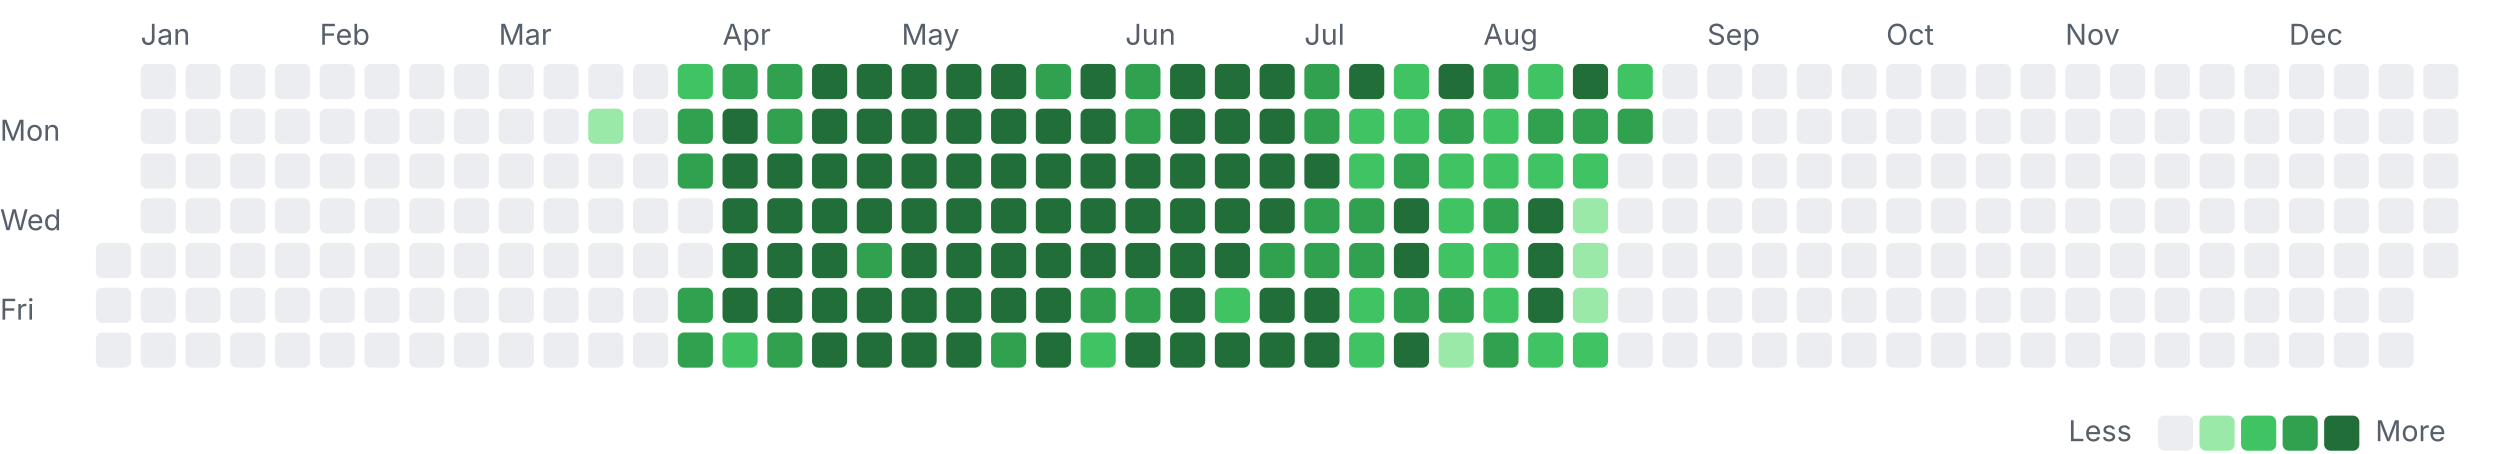
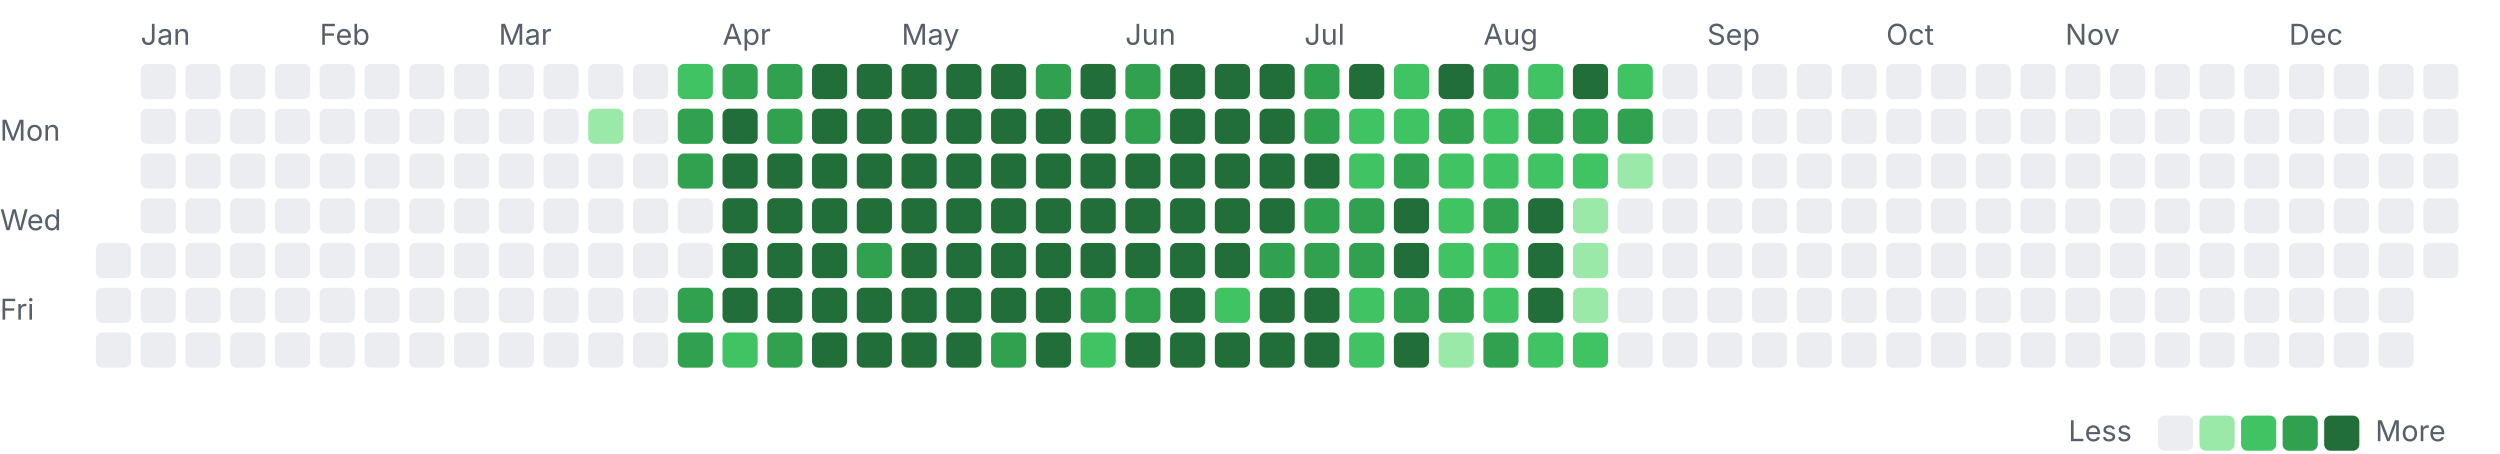
<svg xmlns="http://www.w3.org/2000/svg" width="782" height="142" viewBox="0 0 782 142">
  <style>.l0{fill:#ebedf0}.l1{fill:#9be9a8}.l2{fill:#40c463}.l3{fill:#30a14e}.l4{fill:#216e39} .lbl{fill:#57606a;font:9px -apple-system,Segoe UI,sans-serif}@media(prefers-color-scheme:dark){.l0{fill:#161b22}.l1{fill:#0e4429}.l2{fill:#006d32}.l3{fill:#26a641}.l4{fill:#39d353} .lbl{fill:#8b949e}}</style>
  <text class="lbl" x="44" y="14">Jan</text>
  <text class="lbl" x="100" y="14">Feb</text>
  <text class="lbl" x="156" y="14">Mar</text>
  <text class="lbl" x="226" y="14">Apr</text>
  <text class="lbl" x="282" y="14">May</text>
  <text class="lbl" x="352" y="14">Jun</text>
  <text class="lbl" x="408" y="14">Jul</text>
  <text class="lbl" x="464" y="14">Aug</text>
  <text class="lbl" x="534" y="14">Sep</text>
  <text class="lbl" x="590" y="14">Oct</text>
  <text class="lbl" x="646" y="14">Nov</text>
  <text class="lbl" x="716" y="14">Dec</text>
  <text class="lbl" x="0" y="44">Mon</text>
  <text class="lbl" x="0" y="72">Wed</text>
  <text class="lbl" x="0" y="100">Fri</text>
  <rect class="l0" x="30" y="76" width="11" height="11" rx="2" />
  <rect class="l0" x="30" y="90" width="11" height="11" rx="2" />
  <rect class="l0" x="30" y="104" width="11" height="11" rx="2" />
  <rect class="l0" x="44" y="20" width="11" height="11" rx="2" />
  <rect class="l0" x="44" y="34" width="11" height="11" rx="2" />
  <rect class="l0" x="44" y="48" width="11" height="11" rx="2" />
  <rect class="l0" x="44" y="62" width="11" height="11" rx="2" />
  <rect class="l0" x="44" y="76" width="11" height="11" rx="2" />
  <rect class="l0" x="44" y="90" width="11" height="11" rx="2" />
  <rect class="l0" x="44" y="104" width="11" height="11" rx="2" />
  <rect class="l0" x="58" y="20" width="11" height="11" rx="2" />
  <rect class="l0" x="58" y="34" width="11" height="11" rx="2" />
  <rect class="l0" x="58" y="48" width="11" height="11" rx="2" />
  <rect class="l0" x="58" y="62" width="11" height="11" rx="2" />
  <rect class="l0" x="58" y="76" width="11" height="11" rx="2" />
  <rect class="l0" x="58" y="90" width="11" height="11" rx="2" />
  <rect class="l0" x="58" y="104" width="11" height="11" rx="2" />
  <rect class="l0" x="72" y="20" width="11" height="11" rx="2" />
  <rect class="l0" x="72" y="34" width="11" height="11" rx="2" />
  <rect class="l0" x="72" y="48" width="11" height="11" rx="2" />
  <rect class="l0" x="72" y="62" width="11" height="11" rx="2" />
  <rect class="l0" x="72" y="76" width="11" height="11" rx="2" />
  <rect class="l0" x="72" y="90" width="11" height="11" rx="2" />
  <rect class="l0" x="72" y="104" width="11" height="11" rx="2" />
  <rect class="l0" x="86" y="20" width="11" height="11" rx="2" />
  <rect class="l0" x="86" y="34" width="11" height="11" rx="2" />
  <rect class="l0" x="86" y="48" width="11" height="11" rx="2" />
  <rect class="l0" x="86" y="62" width="11" height="11" rx="2" />
  <rect class="l0" x="86" y="76" width="11" height="11" rx="2" />
  <rect class="l0" x="86" y="90" width="11" height="11" rx="2" />
  <rect class="l0" x="86" y="104" width="11" height="11" rx="2" />
  <rect class="l0" x="100" y="20" width="11" height="11" rx="2" />
  <rect class="l0" x="100" y="34" width="11" height="11" rx="2" />
  <rect class="l0" x="100" y="48" width="11" height="11" rx="2" />
  <rect class="l0" x="100" y="62" width="11" height="11" rx="2" />
  <rect class="l0" x="100" y="76" width="11" height="11" rx="2" />
  <rect class="l0" x="100" y="90" width="11" height="11" rx="2" />
  <rect class="l0" x="100" y="104" width="11" height="11" rx="2" />
  <rect class="l0" x="114" y="20" width="11" height="11" rx="2" />
  <rect class="l0" x="114" y="34" width="11" height="11" rx="2" />
  <rect class="l0" x="114" y="48" width="11" height="11" rx="2" />
  <rect class="l0" x="114" y="62" width="11" height="11" rx="2" />
  <rect class="l0" x="114" y="76" width="11" height="11" rx="2" />
  <rect class="l0" x="114" y="90" width="11" height="11" rx="2" />
  <rect class="l0" x="114" y="104" width="11" height="11" rx="2" />
  <rect class="l0" x="128" y="20" width="11" height="11" rx="2" />
  <rect class="l0" x="128" y="34" width="11" height="11" rx="2" />
  <rect class="l0" x="128" y="48" width="11" height="11" rx="2" />
  <rect class="l0" x="128" y="62" width="11" height="11" rx="2" />
  <rect class="l0" x="128" y="76" width="11" height="11" rx="2" />
  <rect class="l0" x="128" y="90" width="11" height="11" rx="2" />
  <rect class="l0" x="128" y="104" width="11" height="11" rx="2" />
  <rect class="l0" x="142" y="20" width="11" height="11" rx="2" />
  <rect class="l0" x="142" y="34" width="11" height="11" rx="2" />
  <rect class="l0" x="142" y="48" width="11" height="11" rx="2" />
  <rect class="l0" x="142" y="62" width="11" height="11" rx="2" />
  <rect class="l0" x="142" y="76" width="11" height="11" rx="2" />
  <rect class="l0" x="142" y="90" width="11" height="11" rx="2" />
  <rect class="l0" x="142" y="104" width="11" height="11" rx="2" />
  <rect class="l0" x="156" y="20" width="11" height="11" rx="2" />
  <rect class="l0" x="156" y="34" width="11" height="11" rx="2" />
  <rect class="l0" x="156" y="48" width="11" height="11" rx="2" />
  <rect class="l0" x="156" y="62" width="11" height="11" rx="2" />
  <rect class="l0" x="156" y="76" width="11" height="11" rx="2" />
  <rect class="l0" x="156" y="90" width="11" height="11" rx="2" />
  <rect class="l0" x="156" y="104" width="11" height="11" rx="2" />
  <rect class="l0" x="170" y="20" width="11" height="11" rx="2" />
  <rect class="l0" x="170" y="34" width="11" height="11" rx="2" />
  <rect class="l0" x="170" y="48" width="11" height="11" rx="2" />
  <rect class="l0" x="170" y="62" width="11" height="11" rx="2" />
  <rect class="l0" x="170" y="76" width="11" height="11" rx="2" />
  <rect class="l0" x="170" y="90" width="11" height="11" rx="2" />
  <rect class="l0" x="170" y="104" width="11" height="11" rx="2" />
  <rect class="l0" x="184" y="20" width="11" height="11" rx="2" />
  <rect class="l1" x="184" y="34" width="11" height="11" rx="2" />
  <rect class="l0" x="184" y="48" width="11" height="11" rx="2" />
  <rect class="l0" x="184" y="62" width="11" height="11" rx="2" />
  <rect class="l0" x="184" y="76" width="11" height="11" rx="2" />
  <rect class="l0" x="184" y="90" width="11" height="11" rx="2" />
  <rect class="l0" x="184" y="104" width="11" height="11" rx="2" />
  <rect class="l0" x="198" y="20" width="11" height="11" rx="2" />
  <rect class="l0" x="198" y="34" width="11" height="11" rx="2" />
  <rect class="l0" x="198" y="48" width="11" height="11" rx="2" />
  <rect class="l0" x="198" y="62" width="11" height="11" rx="2" />
  <rect class="l0" x="198" y="76" width="11" height="11" rx="2" />
  <rect class="l0" x="198" y="90" width="11" height="11" rx="2" />
  <rect class="l0" x="198" y="104" width="11" height="11" rx="2" />
  <rect class="l2" x="212" y="20" width="11" height="11" rx="2" />
  <rect class="l3" x="212" y="34" width="11" height="11" rx="2" />
  <rect class="l3" x="212" y="48" width="11" height="11" rx="2" />
  <rect class="l0" x="212" y="62" width="11" height="11" rx="2" />
  <rect class="l0" x="212" y="76" width="11" height="11" rx="2" />
  <rect class="l3" x="212" y="90" width="11" height="11" rx="2" />
  <rect class="l3" x="212" y="104" width="11" height="11" rx="2" />
  <rect class="l3" x="226" y="20" width="11" height="11" rx="2" />
  <rect class="l4" x="226" y="34" width="11" height="11" rx="2" />
  <rect class="l4" x="226" y="48" width="11" height="11" rx="2" />
  <rect class="l4" x="226" y="62" width="11" height="11" rx="2" />
  <rect class="l4" x="226" y="76" width="11" height="11" rx="2" />
  <rect class="l4" x="226" y="90" width="11" height="11" rx="2" />
  <rect class="l2" x="226" y="104" width="11" height="11" rx="2" />
  <rect class="l3" x="240" y="20" width="11" height="11" rx="2" />
  <rect class="l3" x="240" y="34" width="11" height="11" rx="2" />
  <rect class="l4" x="240" y="48" width="11" height="11" rx="2" />
  <rect class="l4" x="240" y="62" width="11" height="11" rx="2" />
  <rect class="l4" x="240" y="76" width="11" height="11" rx="2" />
  <rect class="l4" x="240" y="90" width="11" height="11" rx="2" />
  <rect class="l3" x="240" y="104" width="11" height="11" rx="2" />
  <rect class="l4" x="254" y="20" width="11" height="11" rx="2" />
  <rect class="l4" x="254" y="34" width="11" height="11" rx="2" />
  <rect class="l4" x="254" y="48" width="11" height="11" rx="2" />
  <rect class="l4" x="254" y="62" width="11" height="11" rx="2" />
  <rect class="l4" x="254" y="76" width="11" height="11" rx="2" />
  <rect class="l4" x="254" y="90" width="11" height="11" rx="2" />
  <rect class="l4" x="254" y="104" width="11" height="11" rx="2" />
  <rect class="l4" x="268" y="20" width="11" height="11" rx="2" />
  <rect class="l4" x="268" y="34" width="11" height="11" rx="2" />
  <rect class="l4" x="268" y="48" width="11" height="11" rx="2" />
  <rect class="l4" x="268" y="62" width="11" height="11" rx="2" />
  <rect class="l3" x="268" y="76" width="11" height="11" rx="2" />
  <rect class="l4" x="268" y="90" width="11" height="11" rx="2" />
  <rect class="l4" x="268" y="104" width="11" height="11" rx="2" />
  <rect class="l4" x="282" y="20" width="11" height="11" rx="2" />
  <rect class="l4" x="282" y="34" width="11" height="11" rx="2" />
  <rect class="l4" x="282" y="48" width="11" height="11" rx="2" />
  <rect class="l4" x="282" y="62" width="11" height="11" rx="2" />
  <rect class="l4" x="282" y="76" width="11" height="11" rx="2" />
  <rect class="l4" x="282" y="90" width="11" height="11" rx="2" />
  <rect class="l4" x="282" y="104" width="11" height="11" rx="2" />
  <rect class="l4" x="296" y="20" width="11" height="11" rx="2" />
  <rect class="l4" x="296" y="34" width="11" height="11" rx="2" />
  <rect class="l4" x="296" y="48" width="11" height="11" rx="2" />
  <rect class="l4" x="296" y="62" width="11" height="11" rx="2" />
  <rect class="l4" x="296" y="76" width="11" height="11" rx="2" />
  <rect class="l4" x="296" y="90" width="11" height="11" rx="2" />
  <rect class="l4" x="296" y="104" width="11" height="11" rx="2" />
  <rect class="l4" x="310" y="20" width="11" height="11" rx="2" />
  <rect class="l4" x="310" y="34" width="11" height="11" rx="2" />
  <rect class="l4" x="310" y="48" width="11" height="11" rx="2" />
  <rect class="l4" x="310" y="62" width="11" height="11" rx="2" />
  <rect class="l4" x="310" y="76" width="11" height="11" rx="2" />
  <rect class="l4" x="310" y="90" width="11" height="11" rx="2" />
  <rect class="l3" x="310" y="104" width="11" height="11" rx="2" />
  <rect class="l3" x="324" y="20" width="11" height="11" rx="2" />
  <rect class="l4" x="324" y="34" width="11" height="11" rx="2" />
  <rect class="l4" x="324" y="48" width="11" height="11" rx="2" />
  <rect class="l4" x="324" y="62" width="11" height="11" rx="2" />
  <rect class="l4" x="324" y="76" width="11" height="11" rx="2" />
  <rect class="l4" x="324" y="90" width="11" height="11" rx="2" />
  <rect class="l4" x="324" y="104" width="11" height="11" rx="2" />
  <rect class="l4" x="338" y="20" width="11" height="11" rx="2" />
  <rect class="l4" x="338" y="34" width="11" height="11" rx="2" />
  <rect class="l4" x="338" y="48" width="11" height="11" rx="2" />
  <rect class="l4" x="338" y="62" width="11" height="11" rx="2" />
  <rect class="l4" x="338" y="76" width="11" height="11" rx="2" />
  <rect class="l3" x="338" y="90" width="11" height="11" rx="2" />
  <rect class="l2" x="338" y="104" width="11" height="11" rx="2" />
  <rect class="l3" x="352" y="20" width="11" height="11" rx="2" />
  <rect class="l3" x="352" y="34" width="11" height="11" rx="2" />
  <rect class="l4" x="352" y="48" width="11" height="11" rx="2" />
  <rect class="l4" x="352" y="62" width="11" height="11" rx="2" />
  <rect class="l4" x="352" y="76" width="11" height="11" rx="2" />
  <rect class="l3" x="352" y="90" width="11" height="11" rx="2" />
  <rect class="l4" x="352" y="104" width="11" height="11" rx="2" />
  <rect class="l4" x="366" y="20" width="11" height="11" rx="2" />
  <rect class="l4" x="366" y="34" width="11" height="11" rx="2" />
  <rect class="l4" x="366" y="48" width="11" height="11" rx="2" />
  <rect class="l4" x="366" y="62" width="11" height="11" rx="2" />
  <rect class="l4" x="366" y="76" width="11" height="11" rx="2" />
  <rect class="l4" x="366" y="90" width="11" height="11" rx="2" />
  <rect class="l4" x="366" y="104" width="11" height="11" rx="2" />
  <rect class="l4" x="380" y="20" width="11" height="11" rx="2" />
  <rect class="l4" x="380" y="34" width="11" height="11" rx="2" />
  <rect class="l4" x="380" y="48" width="11" height="11" rx="2" />
  <rect class="l4" x="380" y="62" width="11" height="11" rx="2" />
  <rect class="l4" x="380" y="76" width="11" height="11" rx="2" />
  <rect class="l2" x="380" y="90" width="11" height="11" rx="2" />
  <rect class="l4" x="380" y="104" width="11" height="11" rx="2" />
  <rect class="l4" x="394" y="20" width="11" height="11" rx="2" />
  <rect class="l4" x="394" y="34" width="11" height="11" rx="2" />
  <rect class="l4" x="394" y="48" width="11" height="11" rx="2" />
  <rect class="l4" x="394" y="62" width="11" height="11" rx="2" />
  <rect class="l3" x="394" y="76" width="11" height="11" rx="2" />
  <rect class="l4" x="394" y="90" width="11" height="11" rx="2" />
  <rect class="l4" x="394" y="104" width="11" height="11" rx="2" />
  <rect class="l3" x="408" y="20" width="11" height="11" rx="2" />
  <rect class="l3" x="408" y="34" width="11" height="11" rx="2" />
  <rect class="l4" x="408" y="48" width="11" height="11" rx="2" />
  <rect class="l3" x="408" y="62" width="11" height="11" rx="2" />
  <rect class="l3" x="408" y="76" width="11" height="11" rx="2" />
  <rect class="l4" x="408" y="90" width="11" height="11" rx="2" />
  <rect class="l4" x="408" y="104" width="11" height="11" rx="2" />
  <rect class="l4" x="422" y="20" width="11" height="11" rx="2" />
  <rect class="l2" x="422" y="34" width="11" height="11" rx="2" />
  <rect class="l2" x="422" y="48" width="11" height="11" rx="2" />
  <rect class="l3" x="422" y="62" width="11" height="11" rx="2" />
  <rect class="l3" x="422" y="76" width="11" height="11" rx="2" />
  <rect class="l2" x="422" y="90" width="11" height="11" rx="2" />
  <rect class="l2" x="422" y="104" width="11" height="11" rx="2" />
  <rect class="l2" x="436" y="20" width="11" height="11" rx="2" />
  <rect class="l2" x="436" y="34" width="11" height="11" rx="2" />
  <rect class="l3" x="436" y="48" width="11" height="11" rx="2" />
  <rect class="l4" x="436" y="62" width="11" height="11" rx="2" />
  <rect class="l4" x="436" y="76" width="11" height="11" rx="2" />
  <rect class="l3" x="436" y="90" width="11" height="11" rx="2" />
  <rect class="l4" x="436" y="104" width="11" height="11" rx="2" />
  <rect class="l4" x="450" y="20" width="11" height="11" rx="2" />
  <rect class="l3" x="450" y="34" width="11" height="11" rx="2" />
  <rect class="l2" x="450" y="48" width="11" height="11" rx="2" />
  <rect class="l2" x="450" y="62" width="11" height="11" rx="2" />
  <rect class="l2" x="450" y="76" width="11" height="11" rx="2" />
  <rect class="l3" x="450" y="90" width="11" height="11" rx="2" />
  <rect class="l1" x="450" y="104" width="11" height="11" rx="2" />
  <rect class="l3" x="464" y="20" width="11" height="11" rx="2" />
  <rect class="l2" x="464" y="34" width="11" height="11" rx="2" />
  <rect class="l2" x="464" y="48" width="11" height="11" rx="2" />
  <rect class="l3" x="464" y="62" width="11" height="11" rx="2" />
  <rect class="l2" x="464" y="76" width="11" height="11" rx="2" />
  <rect class="l2" x="464" y="90" width="11" height="11" rx="2" />
  <rect class="l3" x="464" y="104" width="11" height="11" rx="2" />
  <rect class="l2" x="478" y="20" width="11" height="11" rx="2" />
  <rect class="l3" x="478" y="34" width="11" height="11" rx="2" />
  <rect class="l2" x="478" y="48" width="11" height="11" rx="2" />
  <rect class="l4" x="478" y="62" width="11" height="11" rx="2" />
  <rect class="l4" x="478" y="76" width="11" height="11" rx="2" />
  <rect class="l4" x="478" y="90" width="11" height="11" rx="2" />
  <rect class="l2" x="478" y="104" width="11" height="11" rx="2" />
  <rect class="l4" x="492" y="20" width="11" height="11" rx="2" />
  <rect class="l3" x="492" y="34" width="11" height="11" rx="2" />
  <rect class="l2" x="492" y="48" width="11" height="11" rx="2" />
  <rect class="l1" x="492" y="62" width="11" height="11" rx="2" />
  <rect class="l1" x="492" y="76" width="11" height="11" rx="2" />
  <rect class="l1" x="492" y="90" width="11" height="11" rx="2" />
  <rect class="l2" x="492" y="104" width="11" height="11" rx="2" />
  <rect class="l2" x="506" y="20" width="11" height="11" rx="2" />
  <rect class="l3" x="506" y="34" width="11" height="11" rx="2" />
-   <rect class="l0" x="506" y="48" width="11" height="11" rx="2" />
+   <rect class="l1" x="506" y="48" width="11" height="11" rx="2" />
  <rect class="l0" x="506" y="62" width="11" height="11" rx="2" />
  <rect class="l0" x="506" y="76" width="11" height="11" rx="2" />
  <rect class="l0" x="506" y="90" width="11" height="11" rx="2" />
  <rect class="l0" x="506" y="104" width="11" height="11" rx="2" />
  <rect class="l0" x="520" y="20" width="11" height="11" rx="2" />
  <rect class="l0" x="520" y="34" width="11" height="11" rx="2" />
  <rect class="l0" x="520" y="48" width="11" height="11" rx="2" />
  <rect class="l0" x="520" y="62" width="11" height="11" rx="2" />
  <rect class="l0" x="520" y="76" width="11" height="11" rx="2" />
  <rect class="l0" x="520" y="90" width="11" height="11" rx="2" />
  <rect class="l0" x="520" y="104" width="11" height="11" rx="2" />
  <rect class="l0" x="534" y="20" width="11" height="11" rx="2" />
  <rect class="l0" x="534" y="34" width="11" height="11" rx="2" />
  <rect class="l0" x="534" y="48" width="11" height="11" rx="2" />
  <rect class="l0" x="534" y="62" width="11" height="11" rx="2" />
  <rect class="l0" x="534" y="76" width="11" height="11" rx="2" />
  <rect class="l0" x="534" y="90" width="11" height="11" rx="2" />
  <rect class="l0" x="534" y="104" width="11" height="11" rx="2" />
  <rect class="l0" x="548" y="20" width="11" height="11" rx="2" />
  <rect class="l0" x="548" y="34" width="11" height="11" rx="2" />
  <rect class="l0" x="548" y="48" width="11" height="11" rx="2" />
  <rect class="l0" x="548" y="62" width="11" height="11" rx="2" />
  <rect class="l0" x="548" y="76" width="11" height="11" rx="2" />
  <rect class="l0" x="548" y="90" width="11" height="11" rx="2" />
  <rect class="l0" x="548" y="104" width="11" height="11" rx="2" />
  <rect class="l0" x="562" y="20" width="11" height="11" rx="2" />
  <rect class="l0" x="562" y="34" width="11" height="11" rx="2" />
  <rect class="l0" x="562" y="48" width="11" height="11" rx="2" />
  <rect class="l0" x="562" y="62" width="11" height="11" rx="2" />
  <rect class="l0" x="562" y="76" width="11" height="11" rx="2" />
  <rect class="l0" x="562" y="90" width="11" height="11" rx="2" />
  <rect class="l0" x="562" y="104" width="11" height="11" rx="2" />
  <rect class="l0" x="576" y="20" width="11" height="11" rx="2" />
  <rect class="l0" x="576" y="34" width="11" height="11" rx="2" />
  <rect class="l0" x="576" y="48" width="11" height="11" rx="2" />
  <rect class="l0" x="576" y="62" width="11" height="11" rx="2" />
  <rect class="l0" x="576" y="76" width="11" height="11" rx="2" />
  <rect class="l0" x="576" y="90" width="11" height="11" rx="2" />
  <rect class="l0" x="576" y="104" width="11" height="11" rx="2" />
  <rect class="l0" x="590" y="20" width="11" height="11" rx="2" />
  <rect class="l0" x="590" y="34" width="11" height="11" rx="2" />
  <rect class="l0" x="590" y="48" width="11" height="11" rx="2" />
  <rect class="l0" x="590" y="62" width="11" height="11" rx="2" />
  <rect class="l0" x="590" y="76" width="11" height="11" rx="2" />
  <rect class="l0" x="590" y="90" width="11" height="11" rx="2" />
  <rect class="l0" x="590" y="104" width="11" height="11" rx="2" />
  <rect class="l0" x="604" y="20" width="11" height="11" rx="2" />
  <rect class="l0" x="604" y="34" width="11" height="11" rx="2" />
  <rect class="l0" x="604" y="48" width="11" height="11" rx="2" />
  <rect class="l0" x="604" y="62" width="11" height="11" rx="2" />
  <rect class="l0" x="604" y="76" width="11" height="11" rx="2" />
  <rect class="l0" x="604" y="90" width="11" height="11" rx="2" />
  <rect class="l0" x="604" y="104" width="11" height="11" rx="2" />
  <rect class="l0" x="618" y="20" width="11" height="11" rx="2" />
  <rect class="l0" x="618" y="34" width="11" height="11" rx="2" />
  <rect class="l0" x="618" y="48" width="11" height="11" rx="2" />
  <rect class="l0" x="618" y="62" width="11" height="11" rx="2" />
  <rect class="l0" x="618" y="76" width="11" height="11" rx="2" />
  <rect class="l0" x="618" y="90" width="11" height="11" rx="2" />
  <rect class="l0" x="618" y="104" width="11" height="11" rx="2" />
  <rect class="l0" x="632" y="20" width="11" height="11" rx="2" />
  <rect class="l0" x="632" y="34" width="11" height="11" rx="2" />
  <rect class="l0" x="632" y="48" width="11" height="11" rx="2" />
  <rect class="l0" x="632" y="62" width="11" height="11" rx="2" />
  <rect class="l0" x="632" y="76" width="11" height="11" rx="2" />
  <rect class="l0" x="632" y="90" width="11" height="11" rx="2" />
  <rect class="l0" x="632" y="104" width="11" height="11" rx="2" />
  <rect class="l0" x="646" y="20" width="11" height="11" rx="2" />
  <rect class="l0" x="646" y="34" width="11" height="11" rx="2" />
  <rect class="l0" x="646" y="48" width="11" height="11" rx="2" />
  <rect class="l0" x="646" y="62" width="11" height="11" rx="2" />
  <rect class="l0" x="646" y="76" width="11" height="11" rx="2" />
  <rect class="l0" x="646" y="90" width="11" height="11" rx="2" />
  <rect class="l0" x="646" y="104" width="11" height="11" rx="2" />
  <rect class="l0" x="660" y="20" width="11" height="11" rx="2" />
  <rect class="l0" x="660" y="34" width="11" height="11" rx="2" />
  <rect class="l0" x="660" y="48" width="11" height="11" rx="2" />
  <rect class="l0" x="660" y="62" width="11" height="11" rx="2" />
  <rect class="l0" x="660" y="76" width="11" height="11" rx="2" />
  <rect class="l0" x="660" y="90" width="11" height="11" rx="2" />
  <rect class="l0" x="660" y="104" width="11" height="11" rx="2" />
  <rect class="l0" x="674" y="20" width="11" height="11" rx="2" />
  <rect class="l0" x="674" y="34" width="11" height="11" rx="2" />
  <rect class="l0" x="674" y="48" width="11" height="11" rx="2" />
  <rect class="l0" x="674" y="62" width="11" height="11" rx="2" />
  <rect class="l0" x="674" y="76" width="11" height="11" rx="2" />
  <rect class="l0" x="674" y="90" width="11" height="11" rx="2" />
  <rect class="l0" x="674" y="104" width="11" height="11" rx="2" />
  <rect class="l0" x="688" y="20" width="11" height="11" rx="2" />
  <rect class="l0" x="688" y="34" width="11" height="11" rx="2" />
  <rect class="l0" x="688" y="48" width="11" height="11" rx="2" />
  <rect class="l0" x="688" y="62" width="11" height="11" rx="2" />
  <rect class="l0" x="688" y="76" width="11" height="11" rx="2" />
  <rect class="l0" x="688" y="90" width="11" height="11" rx="2" />
  <rect class="l0" x="688" y="104" width="11" height="11" rx="2" />
  <rect class="l0" x="702" y="20" width="11" height="11" rx="2" />
  <rect class="l0" x="702" y="34" width="11" height="11" rx="2" />
  <rect class="l0" x="702" y="48" width="11" height="11" rx="2" />
  <rect class="l0" x="702" y="62" width="11" height="11" rx="2" />
  <rect class="l0" x="702" y="76" width="11" height="11" rx="2" />
  <rect class="l0" x="702" y="90" width="11" height="11" rx="2" />
  <rect class="l0" x="702" y="104" width="11" height="11" rx="2" />
  <rect class="l0" x="716" y="20" width="11" height="11" rx="2" />
  <rect class="l0" x="716" y="34" width="11" height="11" rx="2" />
  <rect class="l0" x="716" y="48" width="11" height="11" rx="2" />
  <rect class="l0" x="716" y="62" width="11" height="11" rx="2" />
  <rect class="l0" x="716" y="76" width="11" height="11" rx="2" />
  <rect class="l0" x="716" y="90" width="11" height="11" rx="2" />
  <rect class="l0" x="716" y="104" width="11" height="11" rx="2" />
  <rect class="l0" x="730" y="20" width="11" height="11" rx="2" />
  <rect class="l0" x="730" y="34" width="11" height="11" rx="2" />
  <rect class="l0" x="730" y="48" width="11" height="11" rx="2" />
  <rect class="l0" x="730" y="62" width="11" height="11" rx="2" />
  <rect class="l0" x="730" y="76" width="11" height="11" rx="2" />
  <rect class="l0" x="730" y="90" width="11" height="11" rx="2" />
  <rect class="l0" x="730" y="104" width="11" height="11" rx="2" />
  <rect class="l0" x="744" y="20" width="11" height="11" rx="2" />
  <rect class="l0" x="744" y="34" width="11" height="11" rx="2" />
  <rect class="l0" x="744" y="48" width="11" height="11" rx="2" />
  <rect class="l0" x="744" y="62" width="11" height="11" rx="2" />
  <rect class="l0" x="744" y="76" width="11" height="11" rx="2" />
  <rect class="l0" x="744" y="90" width="11" height="11" rx="2" />
  <rect class="l0" x="744" y="104" width="11" height="11" rx="2" />
  <rect class="l0" x="758" y="20" width="11" height="11" rx="2" />
  <rect class="l0" x="758" y="34" width="11" height="11" rx="2" />
  <rect class="l0" x="758" y="48" width="11" height="11" rx="2" />
  <rect class="l0" x="758" y="62" width="11" height="11" rx="2" />
  <rect class="l0" x="758" y="76" width="11" height="11" rx="2" />
  <text class="lbl" x="647" y="138">Less</text>
  <rect class="l0" x="675" y="130" width="11" height="11" rx="2" />
  <rect class="l1" x="688" y="130" width="11" height="11" rx="2" />
  <rect class="l2" x="701" y="130" width="11" height="11" rx="2" />
  <rect class="l3" x="714" y="130" width="11" height="11" rx="2" />
  <rect class="l4" x="727" y="130" width="11" height="11" rx="2" />
  <text class="lbl" x="743" y="138">More</text>
</svg>
